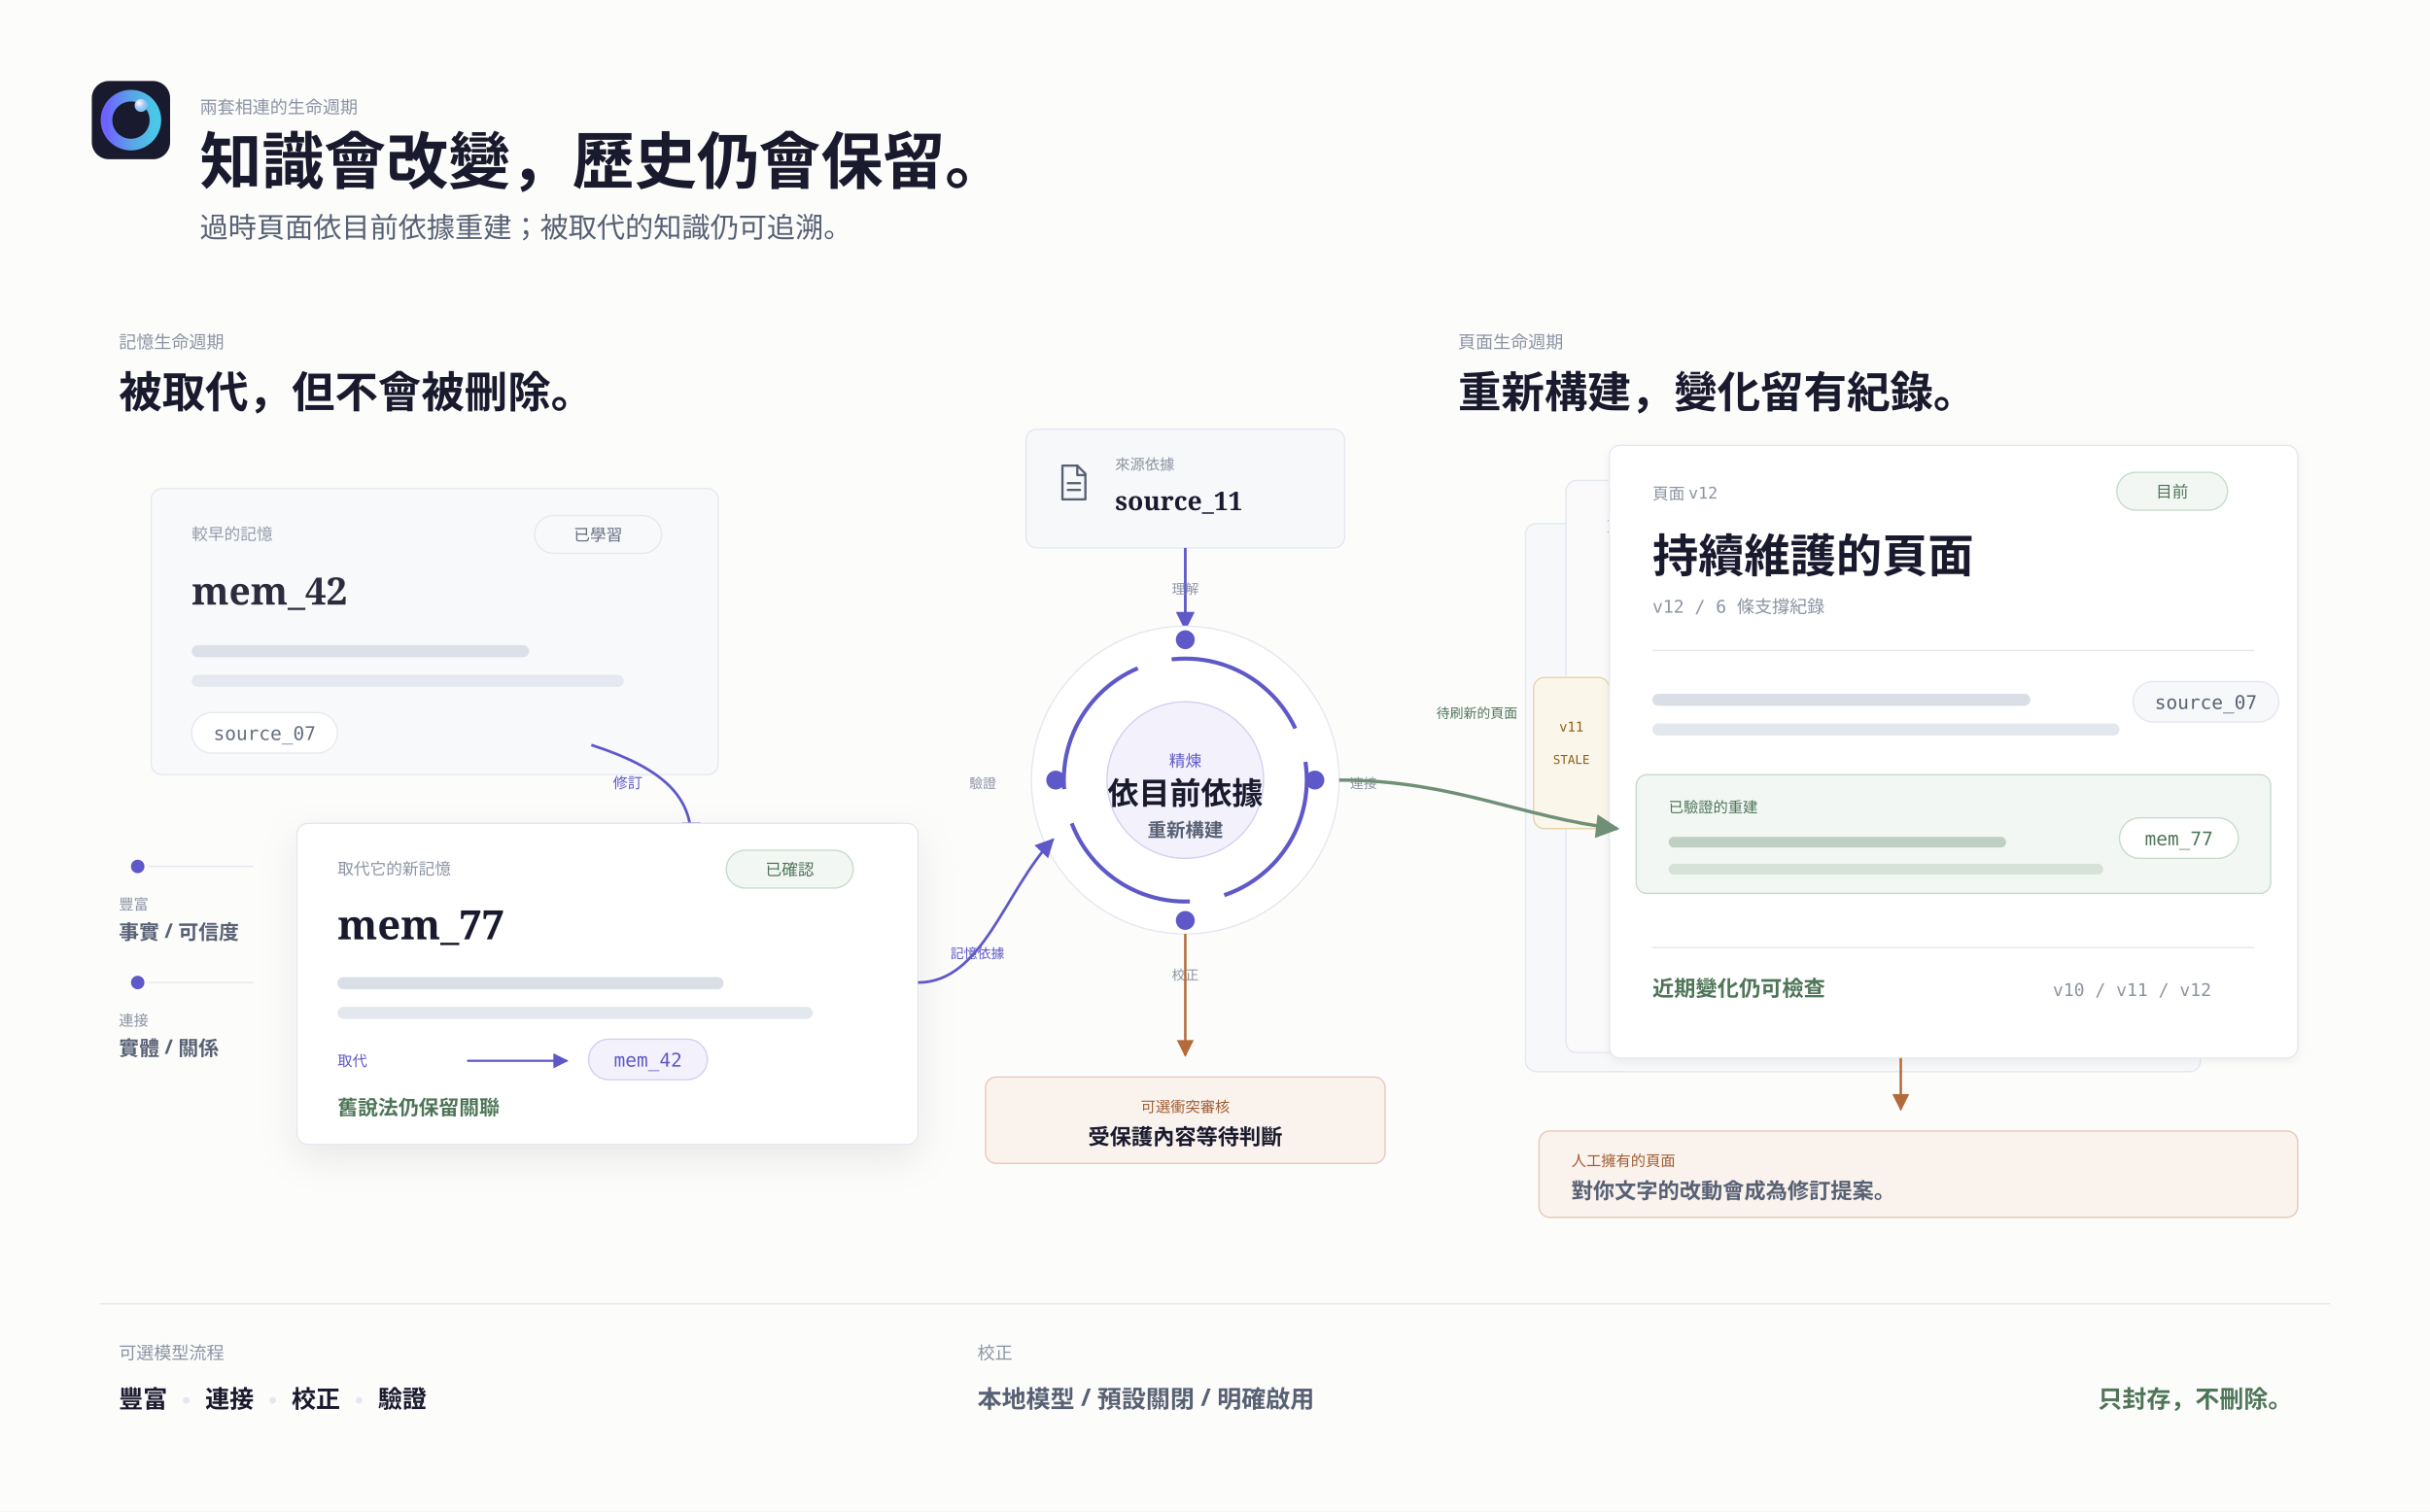
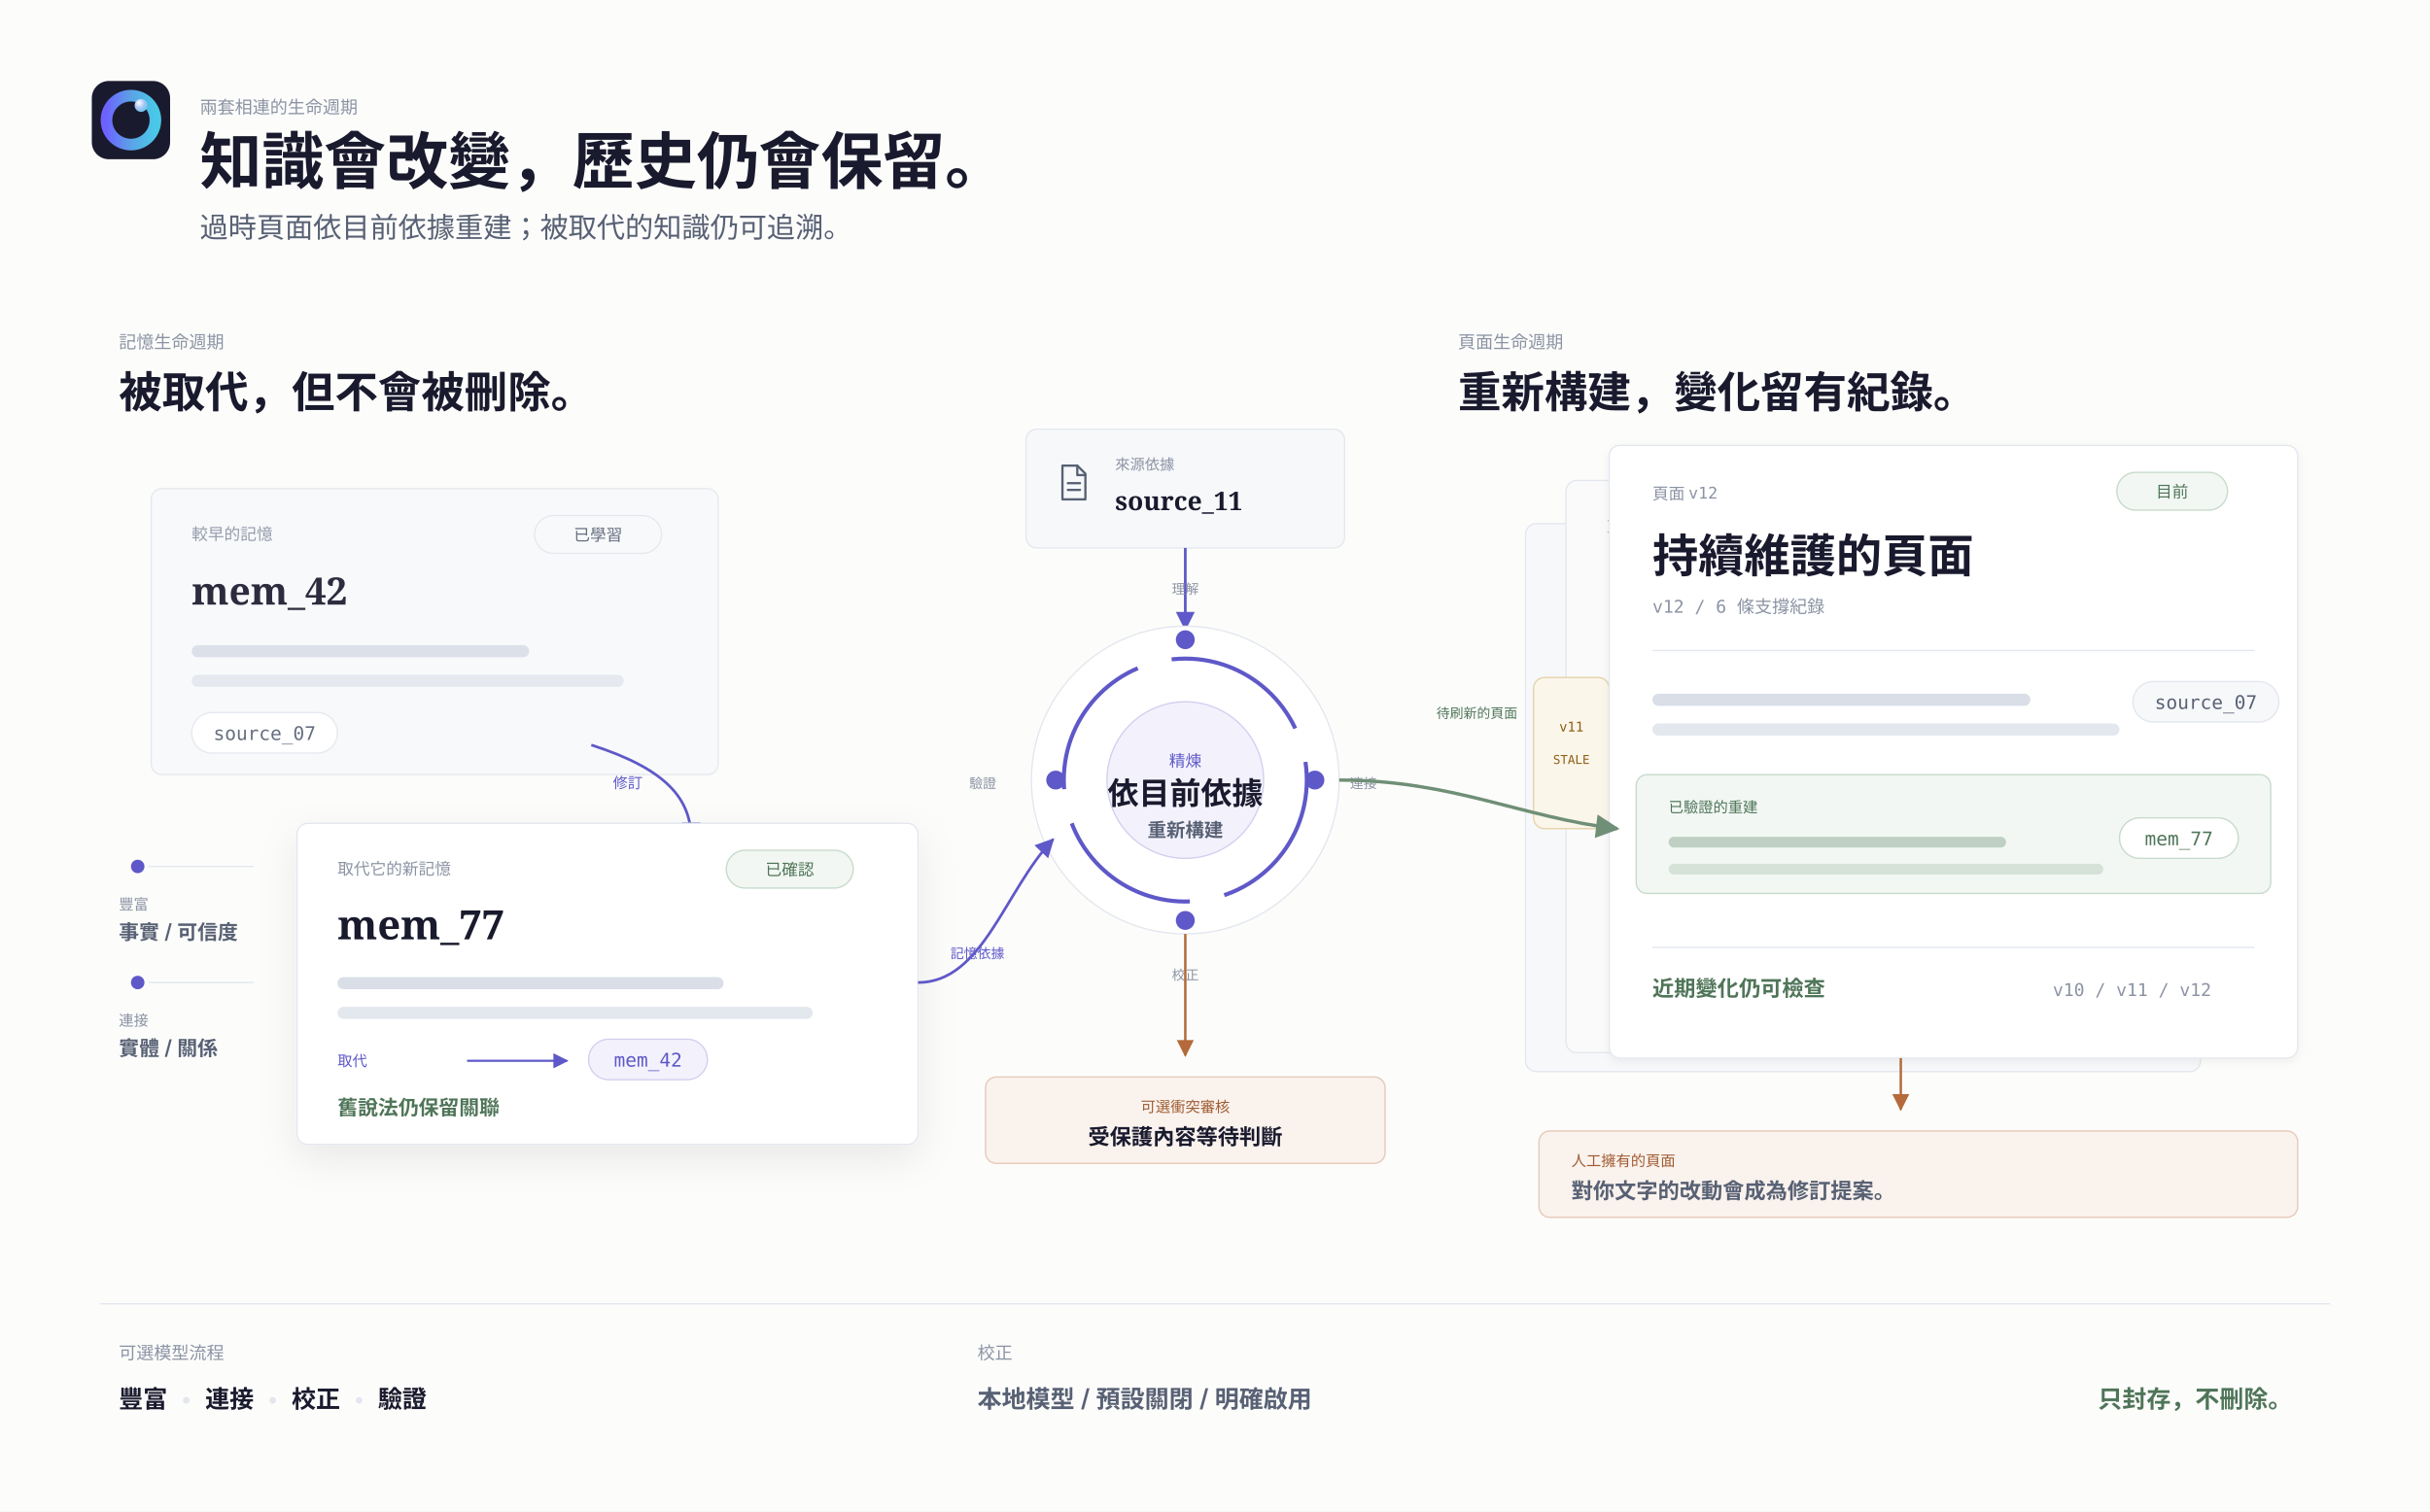
<svg xmlns="http://www.w3.org/2000/svg" width="1800" height="1120" viewBox="0 0 1800 1120" role="img" aria-labelledby="title desc">
  <style>text { font-kerning: normal; }</style>
  <rect width="1800" height="1120" fill="#FCFCFB" />
  <g transform="translate(68 60) scale(0.1132812)">
    <rect width="512" height="512" rx="112" fill="#1A1A2E" />
    <circle cx="256" cy="256" r="160" fill="none" stroke="url(#lifecycle-zh-Hant-desktop-ring)" stroke-width="76" />
    <circle cx="322" cy="160" r="42" fill="url(#lifecycle-zh-Hant-desktop-orb)" />
  </g>
  <g data-fit-region="lifecycle-zh-Hant-desktop-heading" data-fit-x="148" data-fit-y="56" data-fit-width="1578" data-fit-height="130" data-check-overlap="false">
-     <text x="148" y="84" font-family="&quot;PingFang TC&quot;, &quot;JetBrains Mono&quot;, ui-monospace, monospace" font-size="13" font-weight="500" fill="#8B93A3" text-anchor="start">兩套相連的生命週期</text>
-     <text x="148" y="136" font-family="&quot;Songti TC&quot;, &quot;STSong&quot;, &quot;PingFang TC&quot;, serif" font-size="46" font-weight="600" fill="#1A1A2E" text-anchor="start">知識會改變，歷史仍會保留。</text>
-     <text x="148" y="176" font-family="&quot;PingFang TC&quot;, &quot;Hiragino Sans CNS&quot;, sans-serif" font-size="21" font-weight="400" fill="#586174" text-anchor="start">過時頁面依目前依據重建；被取代的知識仍可追溯。</text>
+     <text x="148" y="84" font-family="&quot;JetBrains Mono&quot;, &quot;PingFang TC&quot;, &quot;Hiragino Sans CNS&quot;, ui-monospace, monospace" font-size="13" font-weight="500" fill="#8B93A3" text-anchor="start">兩套相連的生命週期</text>
+     <text x="148" y="136" font-family="&quot;Fraunces&quot;, &quot;Songti TC&quot;, &quot;STSong&quot;, &quot;PingFang TC&quot;, Georgia, serif" font-size="46" font-weight="600" fill="#1A1A2E" text-anchor="start">知識會改變，歷史仍會保留。</text>
+     <text x="148" y="176" font-family="&quot;Instrument Sans&quot;, &quot;PingFang TC&quot;, &quot;Hiragino Sans CNS&quot;, -apple-system, BlinkMacSystemFont, sans-serif" font-size="21" font-weight="400" fill="#586174" text-anchor="start">過時頁面依目前依據重建；被取代的知識仍可追溯。</text>
  </g>
  <g data-fit-region="lifecycle-zh-Hant-desktop-memory-object" data-fit-x="70" data-fit-y="236" data-fit-width="640" data-fit-height="670" data-check-overlap="false">
-     <text x="88" y="258" font-family="&quot;PingFang TC&quot;, &quot;JetBrains Mono&quot;, ui-monospace, monospace" font-size="13" font-weight="500" fill="#8B93A3" text-anchor="start">記憶生命週期</text>
-     <text x="88" y="302" font-family="&quot;Songti TC&quot;, &quot;STSong&quot;, &quot;PingFang TC&quot;, serif" font-size="32" font-weight="600" fill="#1A1A2E" text-anchor="start">被取代，但不會被刪除。</text>
+     <text x="88" y="258" font-family="&quot;JetBrains Mono&quot;, &quot;PingFang TC&quot;, &quot;Hiragino Sans CNS&quot;, ui-monospace, monospace" font-size="13" font-weight="500" fill="#8B93A3" text-anchor="start">記憶生命週期</text>
+     <text x="88" y="302" font-family="&quot;Fraunces&quot;, &quot;Songti TC&quot;, &quot;STSong&quot;, &quot;PingFang TC&quot;, Georgia, serif" font-size="32" font-weight="600" fill="#1A1A2E" text-anchor="start">被取代，但不會被刪除。</text>
    <g opacity="0.92">
      <rect x="112" y="362" width="420" height="212" rx="8" fill="#F7F8FA" stroke="#E3E7EE" />
-       <text x="142" y="400" font-family="&quot;PingFang TC&quot;, &quot;JetBrains Mono&quot;, ui-monospace, monospace" font-size="12" font-weight="500" fill="#8B93A3" text-anchor="start">較早的記憶</text>
+       <text x="142" y="400" font-family="&quot;JetBrains Mono&quot;, &quot;PingFang TC&quot;, &quot;Hiragino Sans CNS&quot;, ui-monospace, monospace" font-size="12" font-weight="500" fill="#8B93A3" text-anchor="start">較早的記憶</text>
      <g>
        <rect x="396" y="382" width="94" height="28" rx="14" fill="#F7F8FA" stroke="#E3E7EE" />
-         <text x="443" y="400.56" font-family="&quot;PingFang TC&quot;, &quot;JetBrains Mono&quot;, ui-monospace, monospace" font-size="12" font-weight="500" fill="#586174" text-anchor="middle">已學習</text>
+         <text x="443" y="400.56" font-family="&quot;JetBrains Mono&quot;, &quot;PingFang TC&quot;, &quot;Hiragino Sans CNS&quot;, ui-monospace, monospace" font-size="12" font-weight="500" fill="#586174" text-anchor="middle">已學習</text>
      </g>
-       <text x="142" y="448" font-family="&quot;Songti TC&quot;, &quot;STSong&quot;, &quot;PingFang TC&quot;, serif" font-size="28" font-weight="600" fill="#1A1A2E" text-anchor="start">mem_42</text>
+       <text x="142" y="448" font-family="&quot;Fraunces&quot;, &quot;Songti TC&quot;, &quot;STSong&quot;, &quot;PingFang TC&quot;, Georgia, serif" font-size="28" font-weight="600" fill="#1A1A2E" text-anchor="start">mem_42</text>
      <rect x="142" y="478" width="250" height="9" rx="4.5" fill="#D9DEE7" />
      <rect x="142" y="500" width="320" height="9" rx="4.5" fill="#E3E7EE" />
      <g>
        <rect x="142" y="528" width="108" height="30" rx="15" fill="#FFFFFF" stroke="#E3E7EE" />
-         <text x="196" y="548.32" font-family="&quot;PingFang TC&quot;, &quot;JetBrains Mono&quot;, ui-monospace, monospace" font-size="14" font-weight="500" fill="#586174" text-anchor="middle">source_07</text>
+         <text x="196" y="548.32" font-family="&quot;JetBrains Mono&quot;, &quot;PingFang TC&quot;, &quot;Hiragino Sans CNS&quot;, ui-monospace, monospace" font-size="14" font-weight="500" fill="#586174" text-anchor="middle">source_07</text>
      </g>
    </g>
    <path d="M438 552 C494 570 512 592 512 622" fill="none" stroke="#5E58C8" stroke-width="2" marker-end="url(#lifecycle-zh-Hant-desktop-arrow)" />
-     <text x="454" y="584" font-family="&quot;PingFang TC&quot;, &quot;JetBrains Mono&quot;, ui-monospace, monospace" font-size="11" font-weight="500" fill="#5E58C8" text-anchor="start">修訂</text>
+     <text x="454" y="584" font-family="&quot;JetBrains Mono&quot;, &quot;PingFang TC&quot;, &quot;Hiragino Sans CNS&quot;, ui-monospace, monospace" font-size="11" font-weight="500" fill="#5E58C8" text-anchor="start">修訂</text>
    <g filter="url(#lifecycle-zh-Hant-desktop-card-shadow)">
      <rect x="220" y="610" width="460" height="238" rx="8" fill="#FFFFFF" stroke="#E3E7EE" />
    </g>
-     <text x="250" y="648" font-family="&quot;PingFang TC&quot;, &quot;JetBrains Mono&quot;, ui-monospace, monospace" font-size="12" font-weight="500" fill="#8B93A3" text-anchor="start">取代它的新記憶</text>
+     <text x="250" y="648" font-family="&quot;JetBrains Mono&quot;, &quot;PingFang TC&quot;, &quot;Hiragino Sans CNS&quot;, ui-monospace, monospace" font-size="12" font-weight="500" fill="#8B93A3" text-anchor="start">取代它的新記憶</text>
    <g>
      <rect x="538" y="630" width="94" height="28" rx="14" fill="#F2F7F3" stroke="#C7DACB" />
-       <text x="585" y="648.56" font-family="&quot;PingFang TC&quot;, &quot;JetBrains Mono&quot;, ui-monospace, monospace" font-size="12" font-weight="500" fill="#4F7558" text-anchor="middle">已確認</text>
+       <text x="585" y="648.56" font-family="&quot;JetBrains Mono&quot;, &quot;PingFang TC&quot;, &quot;Hiragino Sans CNS&quot;, ui-monospace, monospace" font-size="12" font-weight="500" fill="#4F7558" text-anchor="middle">已確認</text>
    </g>
-     <text x="250" y="696" font-family="&quot;Songti TC&quot;, &quot;STSong&quot;, &quot;PingFang TC&quot;, serif" font-size="30" font-weight="600" fill="#1A1A2E" text-anchor="start">mem_77</text>
+     <text x="250" y="696" font-family="&quot;Fraunces&quot;, &quot;Songti TC&quot;, &quot;STSong&quot;, &quot;PingFang TC&quot;, Georgia, serif" font-size="30" font-weight="600" fill="#1A1A2E" text-anchor="start">mem_77</text>
    <rect x="250" y="724" width="286" height="9" rx="4.5" fill="#D9DEE7" />
    <rect x="250" y="746" width="352" height="9" rx="4.5" fill="#E3E7EE" />
-     <text x="250" y="790" font-family="&quot;PingFang TC&quot;, &quot;JetBrains Mono&quot;, ui-monospace, monospace" font-size="11" font-weight="500" fill="#5E58C8" text-anchor="start">取代</text>
+     <text x="250" y="790" font-family="&quot;JetBrains Mono&quot;, &quot;PingFang TC&quot;, &quot;Hiragino Sans CNS&quot;, ui-monospace, monospace" font-size="11" font-weight="500" fill="#5E58C8" text-anchor="start">取代</text>
    <path d="M346 786 H420" stroke="#5E58C8" stroke-width="1.6" marker-end="url(#lifecycle-zh-Hant-desktop-arrow)" />
    <g>
      <rect x="436" y="770" width="88" height="30" rx="15" fill="#F3F2FC" stroke="#D2CFF0" />
-       <text x="480" y="790.32" font-family="&quot;PingFang TC&quot;, &quot;JetBrains Mono&quot;, ui-monospace, monospace" font-size="14" font-weight="500" fill="#5E58C8" text-anchor="middle">mem_42</text>
+       <text x="480" y="790.32" font-family="&quot;JetBrains Mono&quot;, &quot;PingFang TC&quot;, &quot;Hiragino Sans CNS&quot;, ui-monospace, monospace" font-size="14" font-weight="500" fill="#5E58C8" text-anchor="middle">mem_42</text>
    </g>
-     <text x="250" y="826" font-family="&quot;PingFang TC&quot;, &quot;Hiragino Sans CNS&quot;, sans-serif" font-size="15" font-weight="600" fill="#4F7558" text-anchor="start">舊說法仍保留關聯</text>
+     <text x="250" y="826" font-family="&quot;Instrument Sans&quot;, &quot;PingFang TC&quot;, &quot;Hiragino Sans CNS&quot;, -apple-system, BlinkMacSystemFont, sans-serif" font-size="15" font-weight="600" fill="#4F7558" text-anchor="start">舊說法仍保留關聯</text>
    <circle cx="102" cy="642" r="5" fill="#5E58C8" />
    <line x1="110" y1="642" x2="188" y2="642" stroke="#E3E7EE" />
-     <text x="88" y="674" font-family="&quot;PingFang TC&quot;, &quot;JetBrains Mono&quot;, ui-monospace, monospace" font-size="11" font-weight="500" fill="#8B93A3" text-anchor="start">豐富</text>
-     <text x="88" y="696" font-family="&quot;PingFang TC&quot;, &quot;Hiragino Sans CNS&quot;, sans-serif" font-size="15" font-weight="600" fill="#586174" text-anchor="start">事實 / 可信度</text>
+     <text x="88" y="674" font-family="&quot;JetBrains Mono&quot;, &quot;PingFang TC&quot;, &quot;Hiragino Sans CNS&quot;, ui-monospace, monospace" font-size="11" font-weight="500" fill="#8B93A3" text-anchor="start">豐富</text>
+     <text x="88" y="696" font-family="&quot;Instrument Sans&quot;, &quot;PingFang TC&quot;, &quot;Hiragino Sans CNS&quot;, -apple-system, BlinkMacSystemFont, sans-serif" font-size="15" font-weight="600" fill="#586174" text-anchor="start">事實 / 可信度</text>
    <circle cx="102" cy="728" r="5" fill="#5E58C8" />
    <line x1="110" y1="728" x2="188" y2="728" stroke="#E3E7EE" />
-     <text x="88" y="760" font-family="&quot;PingFang TC&quot;, &quot;JetBrains Mono&quot;, ui-monospace, monospace" font-size="11" font-weight="500" fill="#8B93A3" text-anchor="start">連接</text>
-     <text x="88" y="782" font-family="&quot;PingFang TC&quot;, &quot;Hiragino Sans CNS&quot;, sans-serif" font-size="15" font-weight="600" fill="#586174" text-anchor="start">實體 / 關係</text>
+     <text x="88" y="760" font-family="&quot;JetBrains Mono&quot;, &quot;PingFang TC&quot;, &quot;Hiragino Sans CNS&quot;, ui-monospace, monospace" font-size="11" font-weight="500" fill="#8B93A3" text-anchor="start">連接</text>
+     <text x="88" y="782" font-family="&quot;Instrument Sans&quot;, &quot;PingFang TC&quot;, &quot;Hiragino Sans CNS&quot;, -apple-system, BlinkMacSystemFont, sans-serif" font-size="15" font-weight="600" fill="#586174" text-anchor="start">實體 / 關係</text>
  </g>
  <g data-fit-region="lifecycle-zh-Hant-desktop-refinery" data-fit-x="698" data-fit-y="260" data-fit-width="360" data-fit-height="610" data-check-overlap="false">
    <rect x="760" y="318" width="236" height="88" rx="8" fill="#F7F8FA" stroke="#E3E7EE" />
    <g fill="none" stroke="#586174" stroke-width="1.7" stroke-linecap="round" stroke-linejoin="round">
      <path d="M787 345h11l6 6v19H787z" />
      <path d="M798 345v7h6" />
      <path d="M791 358h9M791 363h9" />
    </g>
-     <text x="826" y="348" font-family="&quot;PingFang TC&quot;, &quot;JetBrains Mono&quot;, ui-monospace, monospace" font-size="11" font-weight="500" fill="#8B93A3" text-anchor="start">來源依據</text>
-     <text x="826" y="378" font-family="&quot;Songti TC&quot;, &quot;STSong&quot;, &quot;PingFang TC&quot;, serif" font-size="19" font-weight="600" fill="#1A1A2E" text-anchor="start">source_11</text>
+     <text x="826" y="348" font-family="&quot;JetBrains Mono&quot;, &quot;PingFang TC&quot;, &quot;Hiragino Sans CNS&quot;, ui-monospace, monospace" font-size="11" font-weight="500" fill="#8B93A3" text-anchor="start">來源依據</text>
+     <text x="826" y="378" font-family="&quot;Fraunces&quot;, &quot;Songti TC&quot;, &quot;STSong&quot;, &quot;PingFang TC&quot;, Georgia, serif" font-size="19" font-weight="600" fill="#1A1A2E" text-anchor="start">source_11</text>
    <path d="M878 406 V466" fill="none" stroke="#5E58C8" stroke-width="2" marker-end="url(#lifecycle-zh-Hant-desktop-arrow)" />
    <circle cx="878" cy="578" r="114" fill="#FFFFFF" stroke="#E3E7EE" />
    <circle cx="878" cy="578" r="90" fill="none" stroke="#5E58C8" stroke-width="3" stroke-dasharray="112 26" />
    <circle cx="878" cy="578" r="58" fill="#F3F2FC" stroke="#D2CFF0" />
-     <text x="878" y="568" font-family="&quot;PingFang TC&quot;, &quot;JetBrains Mono&quot;, ui-monospace, monospace" font-size="12" font-weight="500" fill="#5E58C8" text-anchor="middle">精煉</text>
-     <text x="878" y="596" font-family="&quot;Songti TC&quot;, &quot;STSong&quot;, &quot;PingFang TC&quot;, serif" font-size="23" font-weight="600" fill="#1A1A2E" text-anchor="middle">依目前依據</text>
-     <text x="878" y="620" font-family="&quot;PingFang TC&quot;, &quot;Hiragino Sans CNS&quot;, sans-serif" font-size="14" font-weight="600" fill="#586174" text-anchor="middle">重新構建</text>
+     <text x="878" y="568" font-family="&quot;JetBrains Mono&quot;, &quot;PingFang TC&quot;, &quot;Hiragino Sans CNS&quot;, ui-monospace, monospace" font-size="12" font-weight="500" fill="#5E58C8" text-anchor="middle">精煉</text>
+     <text x="878" y="596" font-family="&quot;Fraunces&quot;, &quot;Songti TC&quot;, &quot;STSong&quot;, &quot;PingFang TC&quot;, Georgia, serif" font-size="23" font-weight="600" fill="#1A1A2E" text-anchor="middle">依目前依據</text>
+     <text x="878" y="620" font-family="&quot;Instrument Sans&quot;, &quot;PingFang TC&quot;, &quot;Hiragino Sans CNS&quot;, -apple-system, BlinkMacSystemFont, sans-serif" font-size="14" font-weight="600" fill="#586174" text-anchor="middle">重新構建</text>
    <circle cx="878" cy="474" r="7" fill="#5E58C8" />
    <circle cx="974" cy="578" r="7" fill="#5E58C8" />
    <circle cx="878" cy="682" r="7" fill="#5E58C8" />
    <circle cx="782" cy="578" r="7" fill="#5E58C8" />
-     <text x="878" y="440" font-family="&quot;PingFang TC&quot;, &quot;JetBrains Mono&quot;, ui-monospace, monospace" font-size="10" font-weight="500" fill="#8B93A3" text-anchor="middle">理解</text>
-     <text x="1000" y="584" font-family="&quot;PingFang TC&quot;, &quot;JetBrains Mono&quot;, ui-monospace, monospace" font-size="10" font-weight="500" fill="#8B93A3" text-anchor="start">連接</text>
-     <text x="878" y="726" font-family="&quot;PingFang TC&quot;, &quot;JetBrains Mono&quot;, ui-monospace, monospace" font-size="10" font-weight="500" fill="#8B93A3" text-anchor="middle">校正</text>
-     <text x="738" y="584" font-family="&quot;PingFang TC&quot;, &quot;JetBrains Mono&quot;, ui-monospace, monospace" font-size="10" font-weight="500" fill="#8B93A3" text-anchor="end">驗證</text>
+     <text x="878" y="440" font-family="&quot;JetBrains Mono&quot;, &quot;PingFang TC&quot;, &quot;Hiragino Sans CNS&quot;, ui-monospace, monospace" font-size="10" font-weight="500" fill="#8B93A3" text-anchor="middle">理解</text>
+     <text x="1000" y="584" font-family="&quot;JetBrains Mono&quot;, &quot;PingFang TC&quot;, &quot;Hiragino Sans CNS&quot;, ui-monospace, monospace" font-size="10" font-weight="500" fill="#8B93A3" text-anchor="start">連接</text>
+     <text x="878" y="726" font-family="&quot;JetBrains Mono&quot;, &quot;PingFang TC&quot;, &quot;Hiragino Sans CNS&quot;, ui-monospace, monospace" font-size="10" font-weight="500" fill="#8B93A3" text-anchor="middle">校正</text>
+     <text x="738" y="584" font-family="&quot;JetBrains Mono&quot;, &quot;PingFang TC&quot;, &quot;Hiragino Sans CNS&quot;, ui-monospace, monospace" font-size="10" font-weight="500" fill="#8B93A3" text-anchor="end">驗證</text>
    <path d="M680 728 C728 728 744 660 780 622" fill="none" stroke="#5E58C8" stroke-width="2" marker-end="url(#lifecycle-zh-Hant-desktop-arrow)" />
-     <text x="704" y="710" font-family="&quot;PingFang TC&quot;, &quot;JetBrains Mono&quot;, ui-monospace, monospace" font-size="10" font-weight="500" fill="#5E58C8" text-anchor="start">記憶依據</text>
+     <text x="704" y="710" font-family="&quot;JetBrains Mono&quot;, &quot;PingFang TC&quot;, &quot;Hiragino Sans CNS&quot;, ui-monospace, monospace" font-size="10" font-weight="500" fill="#5E58C8" text-anchor="start">記憶依據</text>
    <path d="M878 692 V782" fill="none" stroke="#B46A3A" stroke-width="1.8" marker-end="url(#lifecycle-zh-Hant-desktop-warm-arrow)" />
    <rect x="730" y="798" width="296" height="64" rx="8" fill="#FAF2ED" stroke="#E6C9B8" />
-     <text x="878" y="824" font-family="&quot;PingFang TC&quot;, &quot;JetBrains Mono&quot;, ui-monospace, monospace" font-size="11" font-weight="500" fill="#9F5C32" text-anchor="middle">可選衝突審核</text>
-     <text x="878" y="848" font-family="&quot;Songti TC&quot;, &quot;STSong&quot;, &quot;PingFang TC&quot;, serif" font-size="16" font-weight="600" fill="#1A1A2E" text-anchor="middle">受保護內容等待判斷</text>
+     <text x="878" y="824" font-family="&quot;JetBrains Mono&quot;, &quot;PingFang TC&quot;, &quot;Hiragino Sans CNS&quot;, ui-monospace, monospace" font-size="11" font-weight="500" fill="#9F5C32" text-anchor="middle">可選衝突審核</text>
+     <text x="878" y="848" font-family="&quot;Fraunces&quot;, &quot;Songti TC&quot;, &quot;STSong&quot;, &quot;PingFang TC&quot;, Georgia, serif" font-size="16" font-weight="600" fill="#1A1A2E" text-anchor="middle">受保護內容等待判斷</text>
  </g>
  <g data-fit-region="lifecycle-zh-Hant-desktop-page-object" data-fit-x="1044" data-fit-y="236" data-fit-width="686" data-fit-height="680" data-check-overlap="false">
-     <text x="1080" y="258" font-family="&quot;PingFang TC&quot;, &quot;JetBrains Mono&quot;, ui-monospace, monospace" font-size="13" font-weight="500" fill="#8B93A3" text-anchor="start">頁面生命週期</text>
-     <text x="1080" y="302" font-family="&quot;Songti TC&quot;, &quot;STSong&quot;, &quot;PingFang TC&quot;, serif" font-size="32" font-weight="600" fill="#1A1A2E" text-anchor="start">重新構建，變化留有紀錄。</text>
+     <text x="1080" y="258" font-family="&quot;JetBrains Mono&quot;, &quot;PingFang TC&quot;, &quot;Hiragino Sans CNS&quot;, ui-monospace, monospace" font-size="13" font-weight="500" fill="#8B93A3" text-anchor="start">頁面生命週期</text>
+     <text x="1080" y="302" font-family="&quot;Fraunces&quot;, &quot;Songti TC&quot;, &quot;STSong&quot;, &quot;PingFang TC&quot;, Georgia, serif" font-size="32" font-weight="600" fill="#1A1A2E" text-anchor="start">重新構建，變化留有紀錄。</text>
    <rect x="1130" y="388" width="500" height="406" rx="8" fill="#F7F8FA" stroke="#E3E7EE" />
    <rect x="1160" y="356" width="500" height="424" rx="8" fill="#FAFAFA" stroke="#E3E7EE" />
-     <text x="1190" y="394" font-family="&quot;PingFang TC&quot;, &quot;JetBrains Mono&quot;, ui-monospace, monospace" font-size="11" font-weight="500" fill="#8B93A3" text-anchor="start">頁面 v11</text>
+     <text x="1190" y="394" font-family="&quot;JetBrains Mono&quot;, &quot;PingFang TC&quot;, &quot;Hiragino Sans CNS&quot;, ui-monospace, monospace" font-size="11" font-weight="500" fill="#8B93A3" text-anchor="start">頁面 v11</text>
    <rect x="1136" y="502" width="56" height="112" rx="8" fill="#FBF6EA" stroke="#E5D3AA" />
-     <text x="1164" y="542" font-family="&quot;PingFang TC&quot;, &quot;JetBrains Mono&quot;, ui-monospace, monospace" font-size="10" font-weight="500" fill="#8C5F16" text-anchor="middle">v11</text>
-     <text x="1164" y="566" font-family="&quot;PingFang TC&quot;, &quot;JetBrains Mono&quot;, ui-monospace, monospace" font-size="9" font-weight="500" fill="#8C5F16" text-anchor="middle">STALE</text>
+     <text x="1164" y="542" font-family="&quot;JetBrains Mono&quot;, &quot;PingFang TC&quot;, &quot;Hiragino Sans CNS&quot;, ui-monospace, monospace" font-size="10" font-weight="500" fill="#8C5F16" text-anchor="middle">v11</text>
+     <text x="1164" y="566" font-family="&quot;JetBrains Mono&quot;, &quot;PingFang TC&quot;, &quot;Hiragino Sans CNS&quot;, ui-monospace, monospace" font-size="9" font-weight="500" fill="#8C5F16" text-anchor="middle">STALE</text>
    <g filter="url(#lifecycle-zh-Hant-desktop-page-shadow)">
      <rect x="1192" y="330" width="510" height="454" rx="8" fill="#FFFFFF" stroke="#E3E7EE" />
    </g>
-     <text x="1224" y="370" font-family="&quot;PingFang TC&quot;, &quot;JetBrains Mono&quot;, ui-monospace, monospace" font-size="12" font-weight="500" fill="#8B93A3" text-anchor="start">頁面 v12</text>
+     <text x="1224" y="370" font-family="&quot;JetBrains Mono&quot;, &quot;PingFang TC&quot;, &quot;Hiragino Sans CNS&quot;, ui-monospace, monospace" font-size="12" font-weight="500" fill="#8B93A3" text-anchor="start">頁面 v12</text>
    <g>
      <rect x="1568" y="350" width="82" height="28" rx="14" fill="#F2F7F3" stroke="#C7DACB" />
-       <text x="1609" y="368.56" font-family="&quot;PingFang TC&quot;, &quot;JetBrains Mono&quot;, ui-monospace, monospace" font-size="12" font-weight="500" fill="#4F7558" text-anchor="middle">目前</text>
+       <text x="1609" y="368.56" font-family="&quot;JetBrains Mono&quot;, &quot;PingFang TC&quot;, &quot;Hiragino Sans CNS&quot;, ui-monospace, monospace" font-size="12" font-weight="500" fill="#4F7558" text-anchor="middle">目前</text>
    </g>
-     <text x="1224" y="424" font-family="&quot;Songti TC&quot;, &quot;STSong&quot;, &quot;PingFang TC&quot;, serif" font-size="34" font-weight="600" fill="#1A1A2E" text-anchor="start">持續維護的頁面</text>
-     <text x="1224" y="454" font-family="&quot;PingFang TC&quot;, &quot;JetBrains Mono&quot;, ui-monospace, monospace" font-size="13" font-weight="500" fill="#8B93A3" text-anchor="start">v12 / 6 條支撐紀錄</text>
+     <text x="1224" y="424" font-family="&quot;Fraunces&quot;, &quot;Songti TC&quot;, &quot;STSong&quot;, &quot;PingFang TC&quot;, Georgia, serif" font-size="34" font-weight="600" fill="#1A1A2E" text-anchor="start">持續維護的頁面</text>
+     <text x="1224" y="454" font-family="&quot;JetBrains Mono&quot;, &quot;PingFang TC&quot;, &quot;Hiragino Sans CNS&quot;, ui-monospace, monospace" font-size="13" font-weight="500" fill="#8B93A3" text-anchor="start">v12 / 6 條支撐紀錄</text>
    <line x1="1224" y1="482" x2="1670" y2="482" stroke="#E3E7EE" />
    <rect x="1224" y="514" width="280" height="9" rx="4.5" fill="#D9DEE7" />
    <rect x="1224" y="536" width="346" height="9" rx="4.5" fill="#E3E7EE" />
    <g>
      <rect x="1580" y="505" width="108" height="30" rx="15" fill="#F7F8FA" stroke="#E3E7EE" />
-       <text x="1634" y="525.32" font-family="&quot;PingFang TC&quot;, &quot;JetBrains Mono&quot;, ui-monospace, monospace" font-size="14" font-weight="500" fill="#586174" text-anchor="middle">source_07</text>
+       <text x="1634" y="525.32" font-family="&quot;JetBrains Mono&quot;, &quot;PingFang TC&quot;, &quot;Hiragino Sans CNS&quot;, ui-monospace, monospace" font-size="14" font-weight="500" fill="#586174" text-anchor="middle">source_07</text>
    </g>
    <rect x="1212" y="574" width="470" height="88" rx="8" fill="#F2F7F3" stroke="#C7DACB" />
-     <text x="1236" y="602" font-family="&quot;PingFang TC&quot;, &quot;JetBrains Mono&quot;, ui-monospace, monospace" font-size="11" font-weight="500" fill="#4F7558" text-anchor="start">已驗證的重建</text>
+     <text x="1236" y="602" font-family="&quot;JetBrains Mono&quot;, &quot;PingFang TC&quot;, &quot;Hiragino Sans CNS&quot;, ui-monospace, monospace" font-size="11" font-weight="500" fill="#4F7558" text-anchor="start">已驗證的重建</text>
    <rect x="1236" y="620" width="250" height="8" rx="4" fill="#BFD0C2" />
    <rect x="1236" y="640" width="322" height="8" rx="4" fill="#D6E2D8" />
    <g>
      <rect x="1570" y="606" width="88" height="30" rx="15" fill="#FFFFFF" stroke="#C7DACB" />
-       <text x="1614" y="626.32" font-family="&quot;PingFang TC&quot;, &quot;JetBrains Mono&quot;, ui-monospace, monospace" font-size="14" font-weight="500" fill="#4F7558" text-anchor="middle">mem_77</text>
+       <text x="1614" y="626.32" font-family="&quot;JetBrains Mono&quot;, &quot;PingFang TC&quot;, &quot;Hiragino Sans CNS&quot;, ui-monospace, monospace" font-size="14" font-weight="500" fill="#4F7558" text-anchor="middle">mem_77</text>
    </g>
    <line x1="1224" y1="702" x2="1670" y2="702" stroke="#E3E7EE" />
-     <text x="1224" y="738" font-family="&quot;PingFang TC&quot;, &quot;Hiragino Sans CNS&quot;, sans-serif" font-size="16" font-weight="600" fill="#4F7558" text-anchor="start">近期變化仍可檢查</text>
-     <text x="1638" y="738" font-family="&quot;PingFang TC&quot;, &quot;JetBrains Mono&quot;, ui-monospace, monospace" font-size="13" font-weight="500" fill="#8B93A3" text-anchor="end">v10 / v11 / v12</text>
+     <text x="1224" y="738" font-family="&quot;Instrument Sans&quot;, &quot;PingFang TC&quot;, &quot;Hiragino Sans CNS&quot;, -apple-system, BlinkMacSystemFont, sans-serif" font-size="16" font-weight="600" fill="#4F7558" text-anchor="start">近期變化仍可檢查</text>
+     <text x="1638" y="738" font-family="&quot;JetBrains Mono&quot;, &quot;PingFang TC&quot;, &quot;Hiragino Sans CNS&quot;, ui-monospace, monospace" font-size="13" font-weight="500" fill="#8B93A3" text-anchor="end">v10 / v11 / v12</text>
    <path d="M1408 784 V822" fill="none" stroke="#B46A3A" stroke-width="1.8" marker-end="url(#lifecycle-zh-Hant-desktop-warm-arrow)" />
    <rect x="1140" y="838" width="562" height="64" rx="8" fill="#FAF2ED" stroke="#E6C9B8" />
-     <text x="1164" y="864" font-family="&quot;PingFang TC&quot;, &quot;JetBrains Mono&quot;, ui-monospace, monospace" font-size="11" font-weight="500" fill="#9F5C32" text-anchor="start">人工擁有的頁面</text>
-     <text x="1164" y="888" font-family="&quot;PingFang TC&quot;, &quot;Hiragino Sans CNS&quot;, sans-serif" font-size="16" font-weight="600" fill="#586174" text-anchor="start">對你文字的改動會成為修訂提案。</text>
+     <text x="1164" y="864" font-family="&quot;JetBrains Mono&quot;, &quot;PingFang TC&quot;, &quot;Hiragino Sans CNS&quot;, ui-monospace, monospace" font-size="11" font-weight="500" fill="#9F5C32" text-anchor="start">人工擁有的頁面</text>
+     <text x="1164" y="888" font-family="&quot;Instrument Sans&quot;, &quot;PingFang TC&quot;, &quot;Hiragino Sans CNS&quot;, -apple-system, BlinkMacSystemFont, sans-serif" font-size="16" font-weight="600" fill="#586174" text-anchor="start">對你文字的改動會成為修訂提案。</text>
  </g>
  <path d="M992 578 C1076 578 1128 606 1198 614" fill="none" stroke="#6F8F76" stroke-width="2.5" marker-end="url(#lifecycle-zh-Hant-desktop-sage-arrow)" />
-   <text x="1094" y="532" font-family="&quot;PingFang TC&quot;, &quot;JetBrains Mono&quot;, ui-monospace, monospace" font-size="10" font-weight="500" fill="#4F7558" text-anchor="middle">待刷新的頁面</text>
+   <text x="1094" y="532" font-family="&quot;JetBrains Mono&quot;, &quot;PingFang TC&quot;, &quot;Hiragino Sans CNS&quot;, ui-monospace, monospace" font-size="10" font-weight="500" fill="#4F7558" text-anchor="middle">待刷新的頁面</text>
  <g data-fit-region="lifecycle-zh-Hant-desktop-footer" data-fit-x="74" data-fit-y="966" data-fit-width="1652" data-fit-height="106" data-check-overlap="false">
    <line x1="74" y1="966" x2="1726" y2="966" stroke="#E3E7EE" />
-     <text x="88" y="1007" font-family="&quot;PingFang TC&quot;, &quot;JetBrains Mono&quot;, ui-monospace, monospace" font-size="13" font-weight="500" fill="#8B93A3" text-anchor="start">可選模型流程</text>
-     <text x="88" y="1043" font-family="&quot;Songti TC&quot;, &quot;STSong&quot;, &quot;PingFang TC&quot;, serif" font-size="18" font-weight="600" fill="#1A1A2E" text-anchor="start">豐富</text>
+     <text x="88" y="1007" font-family="&quot;JetBrains Mono&quot;, &quot;PingFang TC&quot;, &quot;Hiragino Sans CNS&quot;, ui-monospace, monospace" font-size="13" font-weight="500" fill="#8B93A3" text-anchor="start">可選模型流程</text>
+     <text x="88" y="1043" font-family="&quot;Fraunces&quot;, &quot;Songti TC&quot;, &quot;STSong&quot;, &quot;PingFang TC&quot;, Georgia, serif" font-size="18" font-weight="600" fill="#1A1A2E" text-anchor="start">豐富</text>
    <circle cx="138" cy="1037.6" r="2.5" fill="#E3E7EE" />
-     <text x="152" y="1043" font-family="&quot;Songti TC&quot;, &quot;STSong&quot;, &quot;PingFang TC&quot;, serif" font-size="18" font-weight="600" fill="#1A1A2E" text-anchor="start">連接</text>
+     <text x="152" y="1043" font-family="&quot;Fraunces&quot;, &quot;Songti TC&quot;, &quot;STSong&quot;, &quot;PingFang TC&quot;, Georgia, serif" font-size="18" font-weight="600" fill="#1A1A2E" text-anchor="start">連接</text>
    <circle cx="202" cy="1037.6" r="2.5" fill="#E3E7EE" />
-     <text x="216" y="1043" font-family="&quot;Songti TC&quot;, &quot;STSong&quot;, &quot;PingFang TC&quot;, serif" font-size="18" font-weight="600" fill="#1A1A2E" text-anchor="start">校正</text>
+     <text x="216" y="1043" font-family="&quot;Fraunces&quot;, &quot;Songti TC&quot;, &quot;STSong&quot;, &quot;PingFang TC&quot;, Georgia, serif" font-size="18" font-weight="600" fill="#1A1A2E" text-anchor="start">校正</text>
    <circle cx="266" cy="1037.6" r="2.5" fill="#E3E7EE" />
-     <text x="280" y="1043" font-family="&quot;Songti TC&quot;, &quot;STSong&quot;, &quot;PingFang TC&quot;, serif" font-size="18" font-weight="600" fill="#1A1A2E" text-anchor="start">驗證</text>
-     <text x="724" y="1007" font-family="&quot;PingFang TC&quot;, &quot;JetBrains Mono&quot;, ui-monospace, monospace" font-size="13" font-weight="500" fill="#8B93A3" text-anchor="start">校正</text>
-     <text x="724" y="1043" font-family="&quot;PingFang TC&quot;, &quot;Hiragino Sans CNS&quot;, sans-serif" font-size="18" font-weight="600" fill="#586174" text-anchor="start">本地模型 / 預設關閉 / 明確啟用</text>
-     <text x="1698" y="1043" font-family="&quot;Songti TC&quot;, &quot;STSong&quot;, &quot;PingFang TC&quot;, serif" font-size="18" font-weight="600" fill="#4F7558" text-anchor="end">只封存，不刪除。</text>
+     <text x="280" y="1043" font-family="&quot;Fraunces&quot;, &quot;Songti TC&quot;, &quot;STSong&quot;, &quot;PingFang TC&quot;, Georgia, serif" font-size="18" font-weight="600" fill="#1A1A2E" text-anchor="start">驗證</text>
+     <text x="724" y="1007" font-family="&quot;JetBrains Mono&quot;, &quot;PingFang TC&quot;, &quot;Hiragino Sans CNS&quot;, ui-monospace, monospace" font-size="13" font-weight="500" fill="#8B93A3" text-anchor="start">校正</text>
+     <text x="724" y="1043" font-family="&quot;Instrument Sans&quot;, &quot;PingFang TC&quot;, &quot;Hiragino Sans CNS&quot;, -apple-system, BlinkMacSystemFont, sans-serif" font-size="18" font-weight="600" fill="#586174" text-anchor="start">本地模型 / 預設關閉 / 明確啟用</text>
+     <text x="1698" y="1043" font-family="&quot;Fraunces&quot;, &quot;Songti TC&quot;, &quot;STSong&quot;, &quot;PingFang TC&quot;, Georgia, serif" font-size="18" font-weight="600" fill="#4F7558" text-anchor="end">只封存，不刪除。</text>
  </g>
  <defs>
    <linearGradient id="lifecycle-zh-Hant-desktop-ring" x1="96" y1="256" x2="416" y2="256" gradientUnits="userSpaceOnUse">
      <stop stop-color="#6C63FF" />
      <stop offset="0.5" stop-color="#5BA3E6" />
      <stop offset="1" stop-color="#4AC8E8" />
    </linearGradient>
    <radialGradient id="lifecycle-zh-Hant-desktop-orb" cx="0" cy="0" r="1" gradientUnits="userSpaceOnUse" gradientTransform="translate(310 144) rotate(52.125) scale(76.0263)">
      <stop stop-color="#FFFFFF" />
      <stop offset="0.45" stop-color="#A5C4F7" />
      <stop offset="1" stop-color="#4AC8E8" />
    </radialGradient>
    <marker id="lifecycle-zh-Hant-desktop-arrow" viewBox="0 0 10 10" refX="9" refY="5" markerWidth="7" markerHeight="7" orient="auto-start-reverse">
      <path d="M0 0L10 5L0 10Z" fill="#5E58C8" />
    </marker>
    <marker id="lifecycle-zh-Hant-desktop-warm-arrow" viewBox="0 0 10 10" refX="9" refY="5" markerWidth="7" markerHeight="7" orient="auto-start-reverse">
      <path d="M0 0L10 5L0 10Z" fill="#B46A3A" />
    </marker>
    <marker id="lifecycle-zh-Hant-desktop-sage-arrow" viewBox="0 0 10 10" refX="9" refY="5" markerWidth="7" markerHeight="7" orient="auto-start-reverse">
      <path d="M0 0L10 5L0 10Z" fill="#6F8F76" />
    </marker>
    <filter id="lifecycle-zh-Hant-desktop-card-shadow" x="-20%" y="-20%" width="140%" height="150%">
      <feDropShadow dx="0" dy="10" stdDeviation="14" flood-color="#1A1A2E" flood-opacity="0.08" />
    </filter>
    <filter id="lifecycle-zh-Hant-desktop-page-shadow" x="-20%" y="-20%" width="140%" height="150%">
      <feDropShadow dx="0" dy="14" stdDeviation="18" flood-color="#1A1A2E" flood-opacity="0.10" />
      <feDropShadow dx="0" dy="2" stdDeviation="3" flood-color="#1A1A2E" flood-opacity="0.06" />
    </filter>
  </defs>
</svg>
